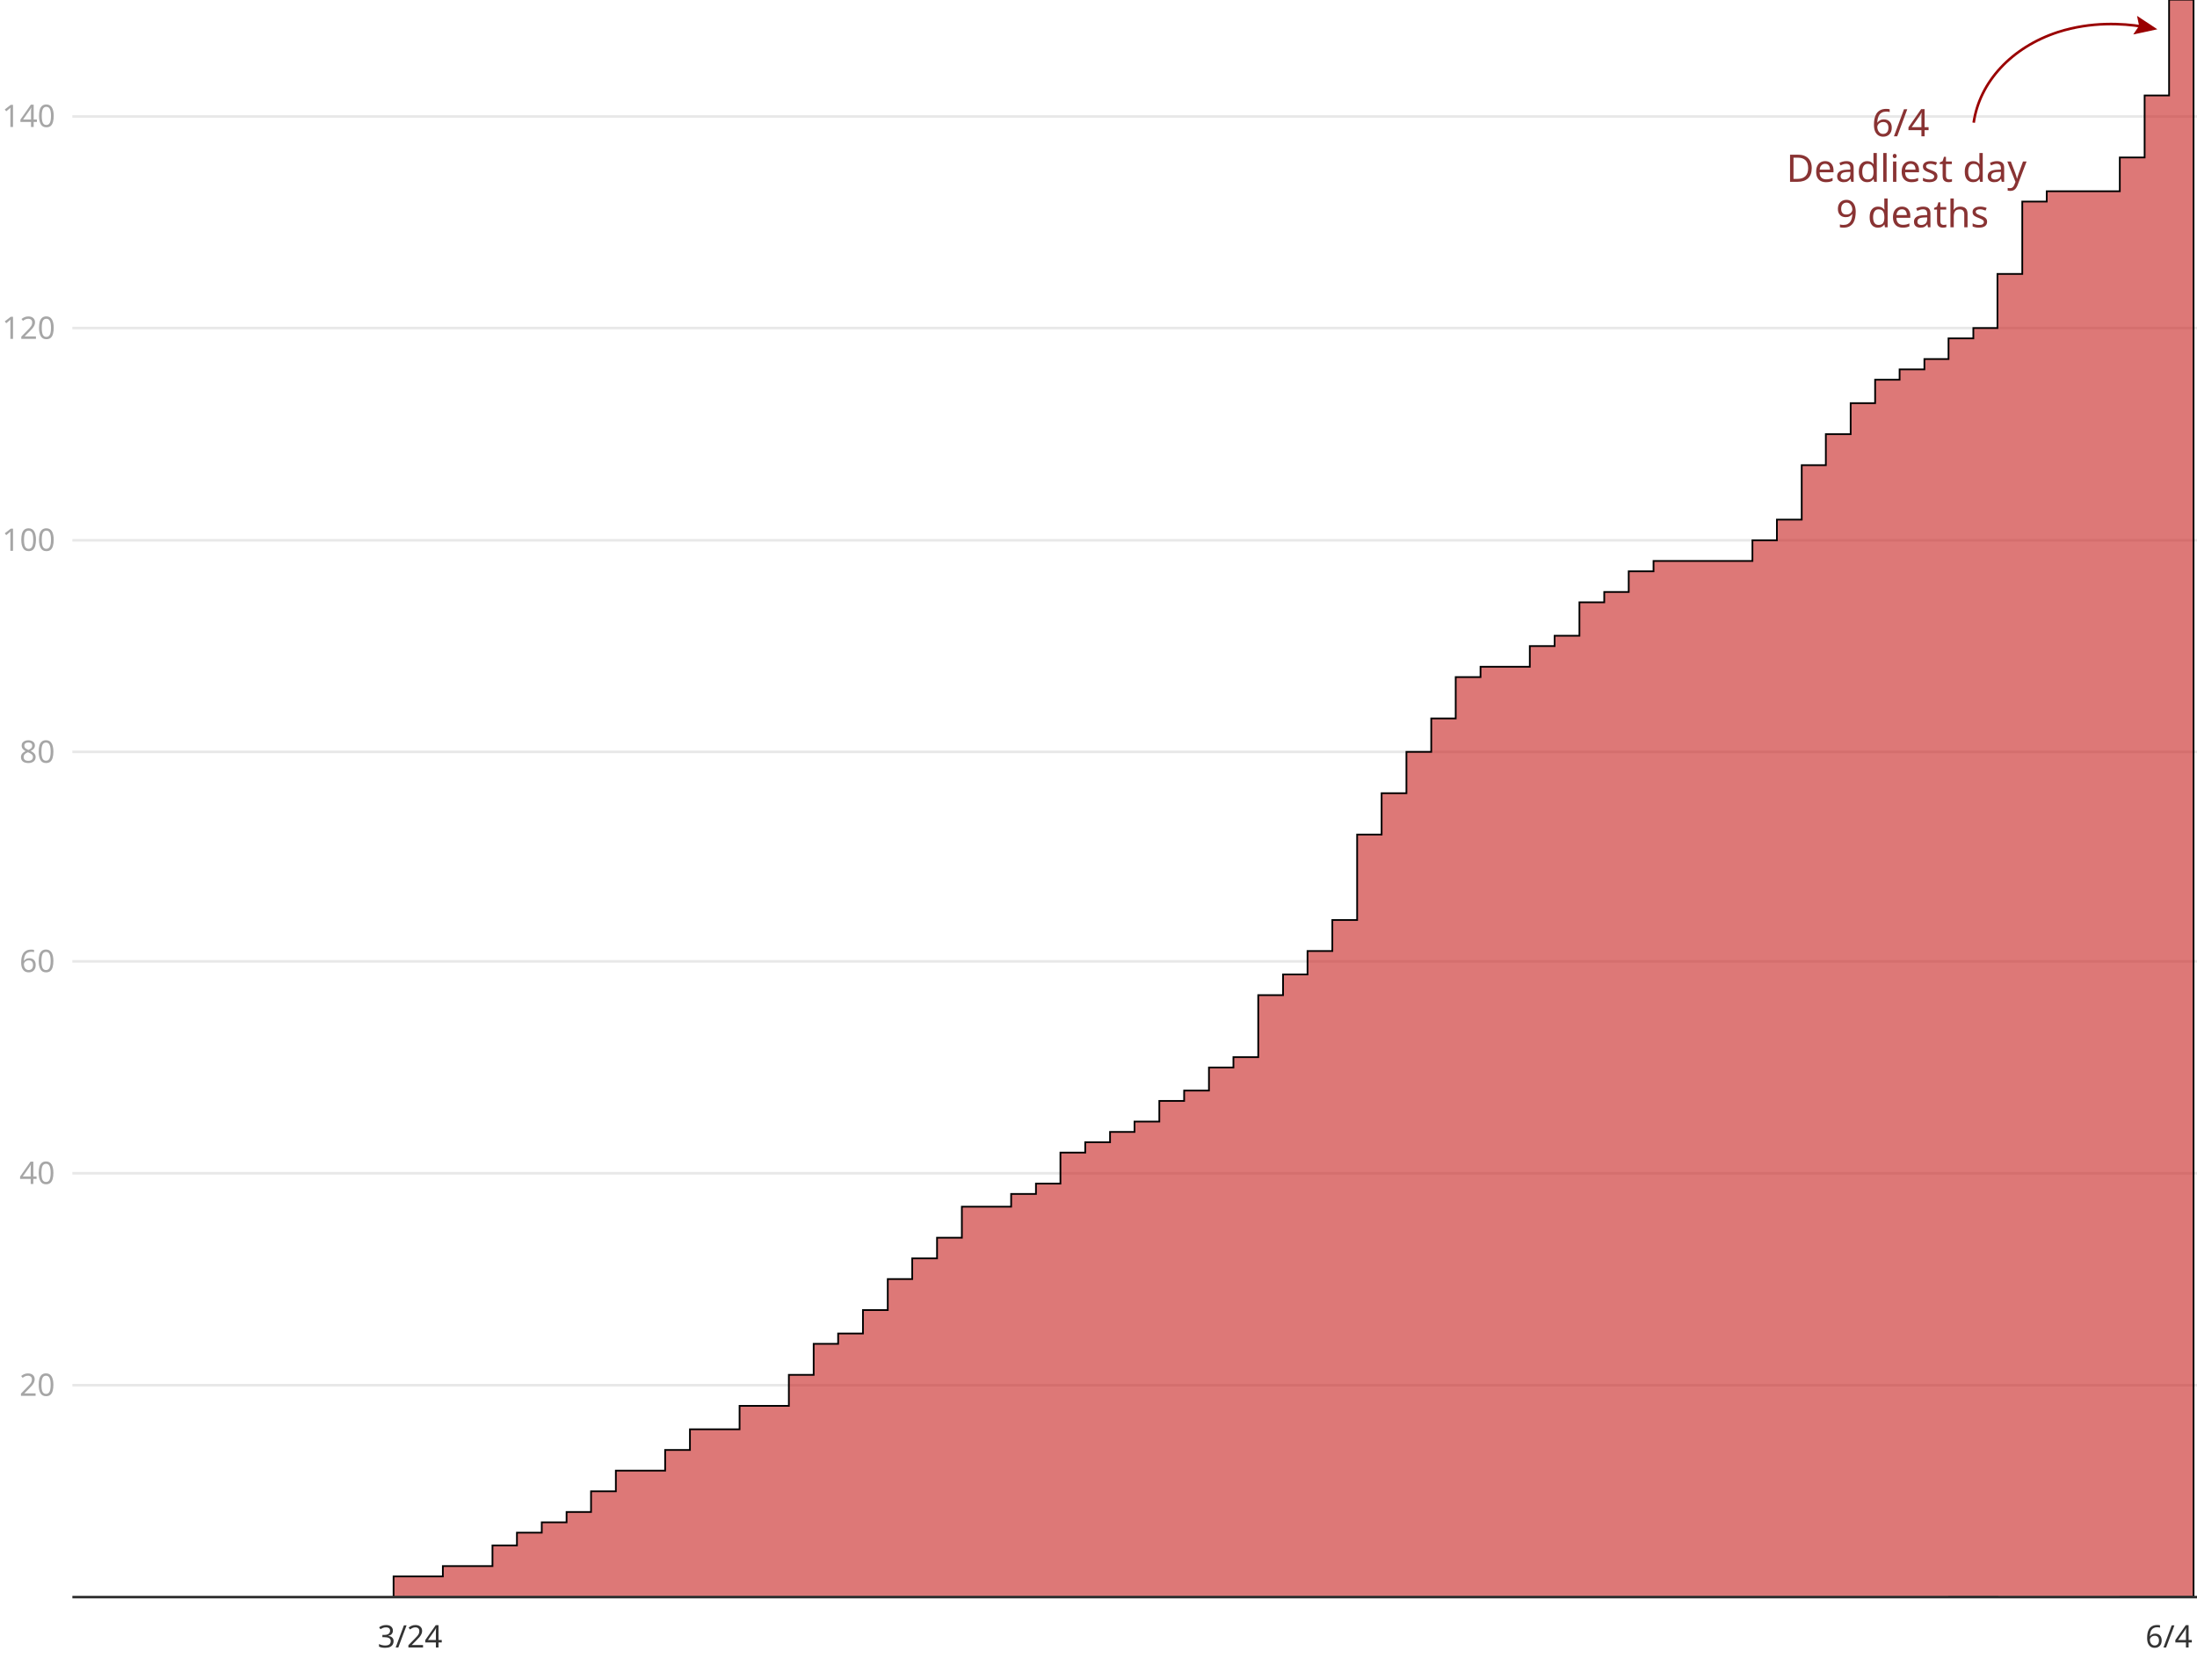
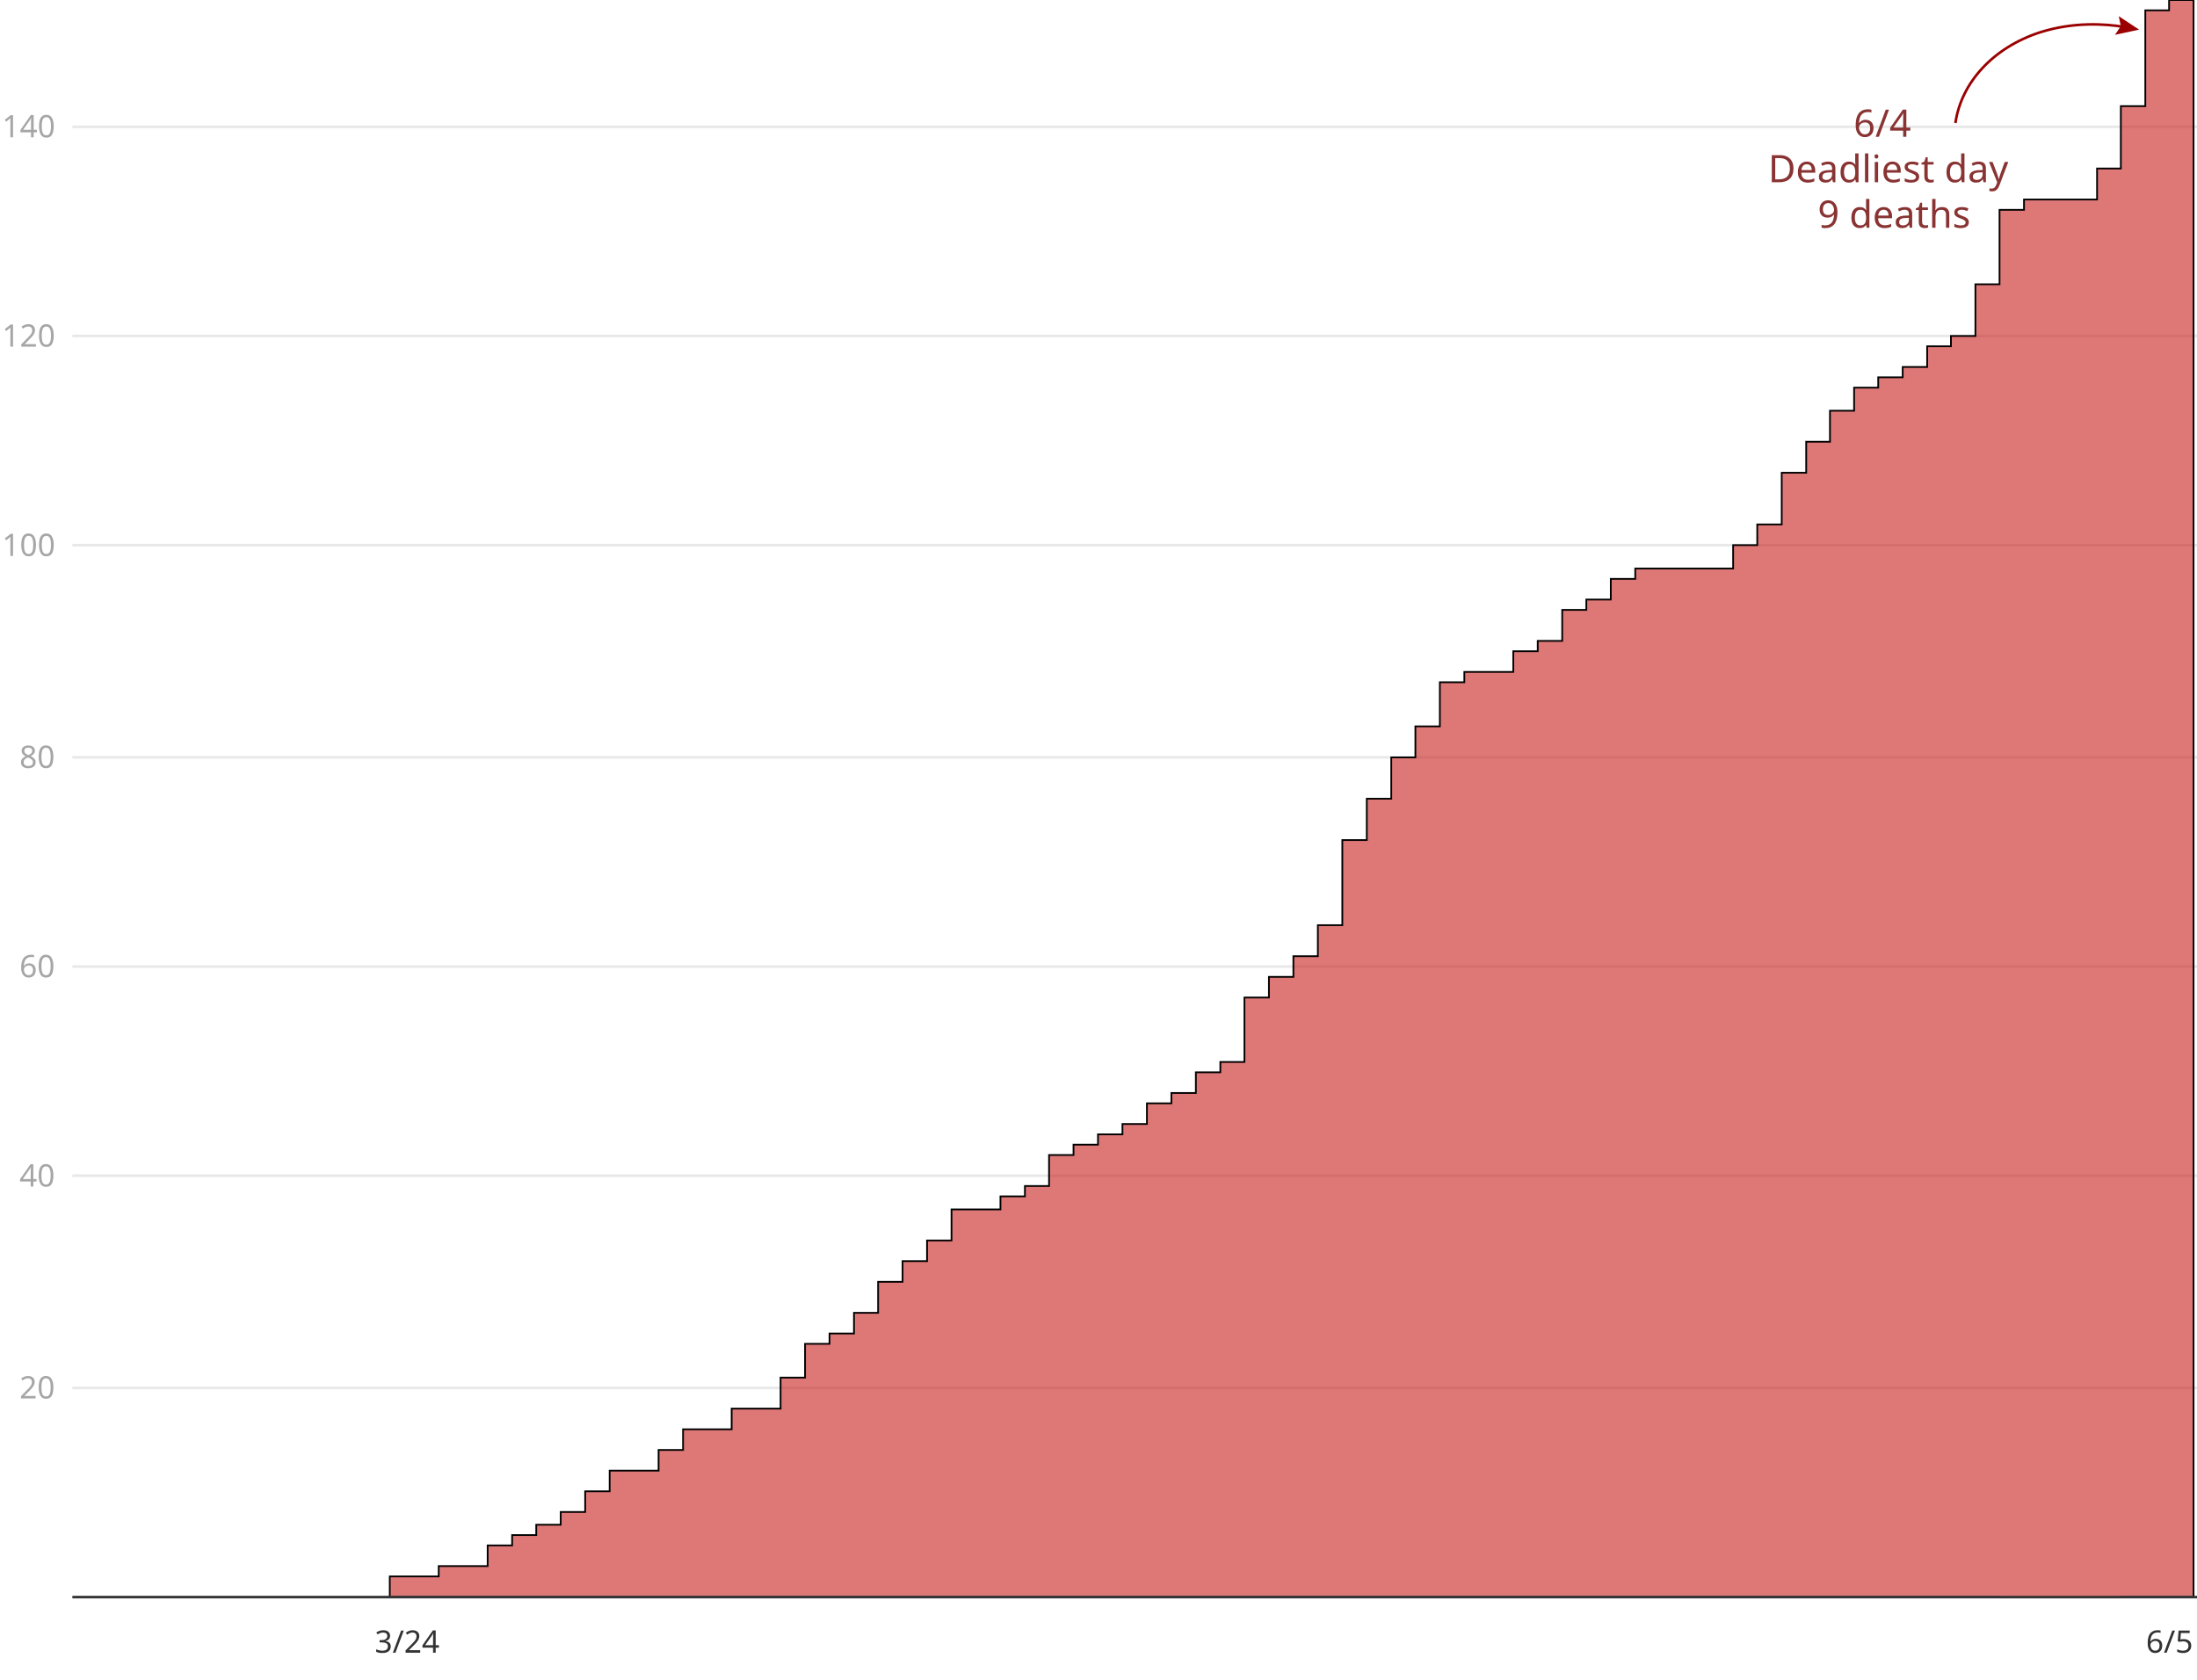
<svg xmlns="http://www.w3.org/2000/svg" xmlns:xlink="http://www.w3.org/1999/xlink" version="1.1" id="Layer_1" x="0px" y="0px" viewBox="0 0 637.5 487.5" style="enable-background:new 0 0 637.5 487.5;" xml:space="preserve">
  <style type="text/css">
	.st0{clip-path:url(#SVGID_2_);}
	.st1{clip-path:url(#SVGID_4_);fill:none;stroke:#E8E8E8;stroke-width:0.75;stroke-miterlimit:10;}
	.st2{clip-path:url(#SVGID_4_);fill:#C71E1D;}
	.st3{clip-path:url(#SVGID_4_);fill:#C71E1D;fill-opacity:0.6;stroke:#000000;stroke-width:0.5;stroke-miterlimit:10;}
	.st4{clip-path:url(#SVGID_4_);fill:none;stroke:#333333;stroke-width:0.75;stroke-miterlimit:10;}
	.st5{fill:#A6A6A6;}
	.st6{font-family:'Roboto-Regular';}
	.st7{font-size:9px;}
- 	.st8{fill:#333333;}
- 	.st9{fill:none;stroke:#9A0000;stroke-width:0.75;stroke-miterlimit:10;}
- 	.st10{fill:#9A0000;}
- 	.st11{fill:#893333;}
- 	.st12{font-family:'ArialMT';}
- 	.st13{font-size:11px;}
- 	.st14{font-family:'Arial-BoldMT';}
+ 	.st8{fill:none;stroke:#9A0000;stroke-width:0.75;stroke-miterlimit:10;}
+ 	.st9{fill:#9A0000;}
+ 	.st10{fill:#893333;}
+ 	.st11{font-family:'ArialMT';}
+ 	.st12{font-size:11px;}
+ 	.st13{font-family:'Arial-BoldMT';}
+ 	.st14{fill:#333333;}
</style>
  <g>
    <defs>
      <rect id="SVGID_1_" width="637.5" height="487.5" />
    </defs>
    <clipPath id="SVGID_2_">
      <use xlink:href="#SVGID_1_" style="overflow:visible;" />
    </clipPath>
    <g class="st0">
      <defs>
        <rect id="SVGID_3_" width="637.5" height="483" />
      </defs>
      <clipPath id="SVGID_4_">
        <use xlink:href="#SVGID_3_" style="overflow:visible;" />
      </clipPath>
-       <line class="st1" x1="21" y1="33.8" x2="637.5" y2="33.8" />
-       <line class="st1" x1="21" y1="95.2" x2="637.5" y2="95.2" />
-       <line class="st1" x1="21" y1="156.8" x2="637.5" y2="156.8" />
-       <line class="st1" x1="21" y1="218.2" x2="637.5" y2="218.2" />
-       <line class="st1" x1="21" y1="279" x2="637.5" y2="279" />
-       <line class="st1" x1="21" y1="340.5" x2="637.5" y2="340.5" />
-       <line class="st1" x1="21" y1="402" x2="637.5" y2="402" />
-       <path class="st2" d="M21,463.5h7.2H21z" />
-       <path class="st2" d="M28.2,463.5h7.2H28.2z" />
-       <path class="st2" d="M35.3,463.5h7.2H35.3z" />
-       <path class="st2" d="M42.5,463.5h7.2H42.5z" />
-       <path class="st2" d="M49.7,463.5h7.2H49.7z" />
-       <path class="st2" d="M56.8,463.5H64H56.8z" />
-       <path class="st2" d="M64,463.5h7.2H64z" />
-       <path class="st2" d="M71.2,463.5h7.2H71.2z" />
-       <path class="st2" d="M78.3,463.5h7.2H78.3z" />
-       <path class="st2" d="M85.5,463.5h7.2H85.5z" />
-       <path class="st2" d="M92.7,463.5h7.2H92.7z" />
-       <path class="st2" d="M99.9,463.5h7.2H99.9z" />
-       <path class="st2" d="M107,463.5h7.2H107z" />
-       <polygon class="st3" points="629.4,-0.1 629.4,27.7 622.3,27.7 622.3,45.7 615.1,45.7 615.1,55.5 608.1,55.5 601.1,55.5     600.9,55.5 593.9,55.5 593.9,58.5 586.8,58.5 586.8,79.5 579.6,79.5 579.6,95.2 572.6,95.2 572.6,98.2 565.4,98.2 565.4,104.2     558.4,104.2 558.4,107.2 551.2,107.2 551.2,110.2 544.1,110.2 544.1,117 537,117 537,126 529.8,126 529.8,135 522.8,135     522.8,150.8 515.6,150.8 515.6,156.8 508.5,156.8 508.5,162.8 501.3,162.8 494.1,162.8 487,162.8 487,162.8 479.8,162.8     479.8,165.8 472.6,165.8 472.6,171.8 465.5,171.8 465.5,174.8 458.3,174.8 458.3,184.5 451.1,184.5 451.1,187.5 443.9,187.5     443.9,193.5 436.8,193.5 429.6,193.5 429.6,196.5 422.4,196.5 422.4,208.5 415.3,208.5 415.3,218.2 408.1,218.2 408.1,230.2     400.9,230.2 400.9,242.2 393.8,242.2 393.8,267 386.6,267 386.6,276 379.4,276 379.4,282.8 372.3,282.8 372.3,288.8 365.1,288.8     365.1,306.8 357.9,306.8 357.9,309.8 350.8,309.8 350.8,316.5 343.6,316.5 343.6,319.5 336.4,319.5 336.4,325.5 329.2,325.5     329.2,328.5 322.1,328.5 322.1,331.5 314.9,331.5 314.9,334.5 307.7,334.5 307.7,343.5 300.6,343.5 300.6,346.5 293.4,346.5     293.4,350.2 286.2,350.2 279.1,350.2 279.1,359.2 271.9,359.2 271.9,365.2 264.7,365.2 264.7,371.2 257.6,371.2 257.6,380.2     250.4,380.2 250.4,387 243.2,387 243.2,390 236.1,390 236.1,399 228.9,399 228.9,408 221.7,408 214.6,408 214.6,414.8     207.4,414.8 200.2,414.8 200.2,420.8 193,420.8 193,426.8 185.9,426.8 178.7,426.8 178.7,432.8 171.5,432.8 171.5,438.8     164.4,438.8 164.4,441.8 157.2,441.8 157.2,444.8 150,444.8 150,448.5 142.9,448.5 142.9,454.5 135.7,454.5 128.5,454.5     128.5,457.5 121.4,457.5 114.2,457.5 114.2,463.5 121.4,463.5 128.5,463.5 135.7,463.5 142.9,463.5 150,463.5 157.2,463.5     164.4,463.5 164.4,463.5 171.5,463.5 178.7,463.5 185.9,463.5 193,463.5 200.2,463.5 207.4,463.5 214.6,463.5 214.6,463.5     221.7,463.5 228.9,463.5 236.1,463.5 243.2,463.5 250.4,463.5 257.6,463.5 264.7,463.5 264.7,463.5 271.9,463.5 279.1,463.5     286.2,463.5 293.4,463.5 300.6,463.5 307.7,463.5 314.9,463.5 322.1,463.5 329.2,463.5 336.4,463.5 343.6,463.5 350.8,463.5     357.9,463.5 365.1,463.5 372.3,463.5 379.4,463.5 386.6,463.5 393.8,463.5 400.9,463.5 400.9,463.5 408.1,463.5 415.3,463.5     422.4,463.5 429.6,463.5 436.8,463.5 443.9,463.5 451.1,463.5 458.3,463.5 465.5,463.5 472.6,463.5 479.8,463.5 487,463.5     487,463.5 494.1,463.5 501.3,463.5 508.5,463.5 515.6,463.5 522.8,463.5 529.8,463.5 530,463.5 537,463.5 544.1,463.5     544.1,463.5 551.2,463.5 558.4,463.5 565.6,463.5 565.6,463.4 572.6,463.4 579.6,463.4 579.6,463.5 586.8,463.5 593.9,463.5     600.9,463.5 601.1,463.5 608.1,463.5 615.3,463.5 615.3,463.4 622.3,463.4 629.4,463.4 629.4,463.4 636.5,463.4 636.5,-0.1   " />
+       <line class="st1" x1="21" y1="36.8" x2="637.5" y2="36.8" />
+       <line class="st1" x1="21" y1="97.5" x2="637.5" y2="97.5" />
+       <line class="st1" x1="21" y1="158.2" x2="637.5" y2="158.2" />
+       <line class="st1" x1="21" y1="219.8" x2="637.5" y2="219.8" />
+       <line class="st1" x1="21" y1="280.5" x2="637.5" y2="280.5" />
+       <line class="st1" x1="21" y1="341.2" x2="637.5" y2="341.2" />
+       <line class="st1" x1="21" y1="402.8" x2="637.5" y2="402.8" />
+       <path class="st2" d="M21,463.5h7.1H21z" />
+       <path class="st2" d="M28.1,463.5h7.1H28.1z" />
+       <path class="st2" d="M35.2,463.5h7.1H35.2z" />
+       <path class="st2" d="M42.3,463.5h7.1H42.3z" />
+       <path class="st2" d="M49.3,463.5h7.1H49.3z" />
+       <path class="st2" d="M56.4,463.5h7.1H56.4z" />
+       <path class="st2" d="M63.5,463.5h7.1H63.5z" />
+       <path class="st2" d="M70.6,463.5h7.1H70.6z" />
+       <path class="st2" d="M77.7,463.5h7.1H77.7z" />
+       <path class="st2" d="M84.8,463.5h7.1H84.8z" />
+       <path class="st2" d="M91.9,463.5h7.1H91.9z" />
+       <path class="st2" d="M98.9,463.5h7.1H98.9z" />
+       <path class="st2" d="M106,463.5h7.1H106z" />
+       <polygon class="st3" points="629.4,0 629.4,3 622.5,3 622.5,30.8 615.4,30.8 615.4,48.9 608.5,48.9 608.5,57.9 601.4,57.9     594.4,57.9 594.4,57.9 587.3,57.9 587.3,60.9 580.2,60.9 580.2,82.5 573.2,82.5 573.2,97.5 566.1,97.5 566.1,100.5 559.2,100.5     559.2,106.5 552.1,106.5 552.1,109.5 545,109.5 545,112.5 538,112.5 538,119.2 531,119.2 531,128.2 524.1,128.2 524.1,137.2     517,137.2 517,152.2 509.9,152.2 509.9,158.2 502.9,158.2 502.9,165 495.8,165 488.7,165 481.6,165 474.5,165 474.5,168     467.4,168 467.4,174 460.3,174 460.3,177 453.3,177 453.3,186 446.2,186 446.2,189 439.1,189 439.1,195 432,195 424.9,195     424.9,198 417.8,198 417.8,210.8 410.7,210.8 410.7,219.8 403.7,219.8 403.7,231.8 396.6,231.8 396.6,243.8 389.5,243.8     389.5,268.5 382.4,268.5 382.4,277.5 375.3,277.5 375.3,283.5 368.2,283.5 368.2,289.5 361.1,289.5 361.1,308.2 354.1,308.2     354.1,311.2 347,311.2 347,317.2 339.9,317.2 339.9,320.2 332.8,320.2 332.8,326.2 325.7,326.2 325.7,329.2 318.6,329.2     318.6,332.2 311.5,332.2 311.5,335.2 304.4,335.2 304.4,344.2 297.4,344.2 297.4,347.2 290.3,347.2 290.3,351 283.2,351     276.1,351 276.1,360 269,360 269,366 261.9,366 261.9,372 254.8,372 254.8,381 247.8,381 247.8,387 240.7,387 240.7,390     233.6,390 233.6,399.8 226.5,399.8 226.5,408.8 219.4,408.8 212.3,408.8 212.3,414.8 205.2,414.8 198.2,414.8 198.2,420.8     191.1,420.8 191.1,426.8 184,426.8 176.9,426.8 176.9,432.8 169.8,432.8 169.8,438.8 162.7,438.8 162.7,442.5 155.6,442.5     155.6,445.5 148.6,445.5 148.6,448.5 141.5,448.5 141.5,454.5 134.4,454.5 127.3,454.5 127.3,457.5 120.2,457.5 113.1,457.5     113.1,463.5 120.2,463.5 127.3,463.5 134.4,463.5 141.5,463.5 148.6,463.5 155.6,463.5 162.7,463.5 169.8,463.5 176.9,463.5     184,463.5 191.1,463.5 198.2,463.5 198.2,463.5 205.2,463.5 212.3,463.5 219.4,463.5 226.5,463.5 233.6,463.5 240.7,463.5     247.8,463.5 254.8,463.5 261.9,463.5 269,463.5 276.1,463.5 283.2,463.5 290.3,463.5 297.4,463.5 304.4,463.5 311.5,463.5     318.6,463.5 325.7,463.5 332.8,463.5 332.8,463.5 339.9,463.5 347,463.5 354.1,463.5 361.1,463.5 368.2,463.5 375.3,463.5     382.4,463.5 389.5,463.5 396.6,463.5 403.7,463.5 410.7,463.5 417.8,463.5 417.8,463.5 424.9,463.5 432,463.5 439.1,463.5     446.2,463.5 453.3,463.5 453.3,463.5 460.3,463.5 467.4,463.5 474.5,463.5 481.6,463.5 488.7,463.5 495.8,463.5 502.9,463.5     509.9,463.5 517,463.5 524.1,463.5 531,463.5 531.2,463.5 538,463.5 545,463.5 545.1,463.5 552.1,463.5 559.2,463.5 566.1,463.5     566.3,463.5 573.2,463.5 580.2,463.5 580.2,463.6 587.3,463.6 594.3,463.6 594.3,463.6 601.4,463.6 608.5,463.6 615.5,463.6     615.5,463.5 622.5,463.5 629.4,463.5 629.6,463.5 636.5,463.5 636.5,0   " />
      <line class="st4" x1="21" y1="463.5" x2="637.5" y2="463.5" />
    </g>
    <g class="st0">
-       <text transform="matrix(1 0 0 1 5.6426 405.0996)" class="st5 st6 st7">20</text>
+       <text transform="matrix(1 0 0 1 5.6426 405.8496)" class="st5 st6 st7">20</text>
    </g>
    <g class="st0">
-       <text transform="matrix(1 0 0 1 5.6426 343.5996)" class="st5 st6 st7">40</text>
+       <text transform="matrix(1 0 0 1 5.6426 344.3496)" class="st5 st6 st7">40</text>
    </g>
    <g class="st0">
-       <text transform="matrix(1 0 0 1 5.6426 282.0996)" class="st5 st6 st7">60</text>
+       <text transform="matrix(1 0 0 1 5.6426 283.5996)" class="st5 st6 st7">60</text>
    </g>
    <g class="st0">
-       <text transform="matrix(1 0 0 1 5.6426 221.3496)" class="st5 st6 st7">80</text>
+       <text transform="matrix(1 0 0 1 5.6426 222.8496)" class="st5 st6 st7">80</text>
    </g>
    <g class="st0">
-       <text transform="matrix(1 0 0 1 0.5889 159.8496)" class="st5 st6 st7">100</text>
+       <text transform="matrix(1 0 0 1 0.5889 161.3496)" class="st5 st6 st7">100</text>
    </g>
    <g class="st0">
-       <text transform="matrix(1 0 0 1 0.5889 98.3496)" class="st5 st6 st7">120</text>
+       <text transform="matrix(1 0 0 1 0.5889 100.5996)" class="st5 st6 st7">120</text>
    </g>
    <g class="st0">
-       <text transform="matrix(1 0 0 1 0.5889 36.8496)" class="st5 st6 st7">140</text>
+       <text transform="matrix(1 0 0 1 0.5889 39.8496)" class="st5 st6 st7">140</text>
    </g>
  </g>
  <g>
-     <text transform="matrix(1 0 0 1 622.532 478.1238)" class="st8 st6 st7">6/4</text>
-   </g>
-   <g>
-     <text transform="matrix(1 0 0 1 109.5684 478.1241)" class="st8 st6 st7">3/24</text>
-   </g>
-   <g>
    <g>
-       <path class="st9" d="M572.7,35.6c1.7-11.8,11-21.9,24.5-26.3c9.7-3.1,18.8-2.5,24.4-1.6" />
+       <path class="st8" d="M567.4,35.7c1.7-11.8,11-21.9,24.5-26.3c9.7-3.1,18.8-2.5,24.4-1.6" />
      <g>
-         <polygon class="st10" points="619,10 620.7,7.5 620.1,4.6 626,8.5    " />
+         <polygon class="st9" points="613.7,10.1 615.4,7.6 614.8,4.7 620.7,8.6    " />
      </g>
    </g>
  </g>
-   <text transform="matrix(1 0 0 1 543.1534 39.5635)" class="st11 st12 st13">6/4</text>
-   <text transform="matrix(1 0 0 1 518.3534 52.7632)" class="st11 st14 st13">Deadliest day</text>
-   <text transform="matrix(1 0 0 1 532.7533 65.9634)" class="st11 st12 st13">9 deaths</text>
+   <text transform="matrix(1 0 0 1 537.8538 39.6903)" class="st10 st11 st12">6/4</text>
+   <text transform="matrix(1 0 0 1 513.0537 52.89)" class="st10 st13 st12">Deadliest day</text>
+   <text transform="matrix(1 0 0 1 527.4536 66.0902)" class="st10 st11 st12">9 deaths</text>
+   <g>
+     <text transform="matrix(1 0 0 1 622.6923 479.631)" class="st14 st6 st7">6/5</text>
+   </g>
+   <g>
+     <text transform="matrix(1 0 0 1 108.7504 479.6313)" class="st14 st6 st7">3/24</text>
+   </g>
</svg>
